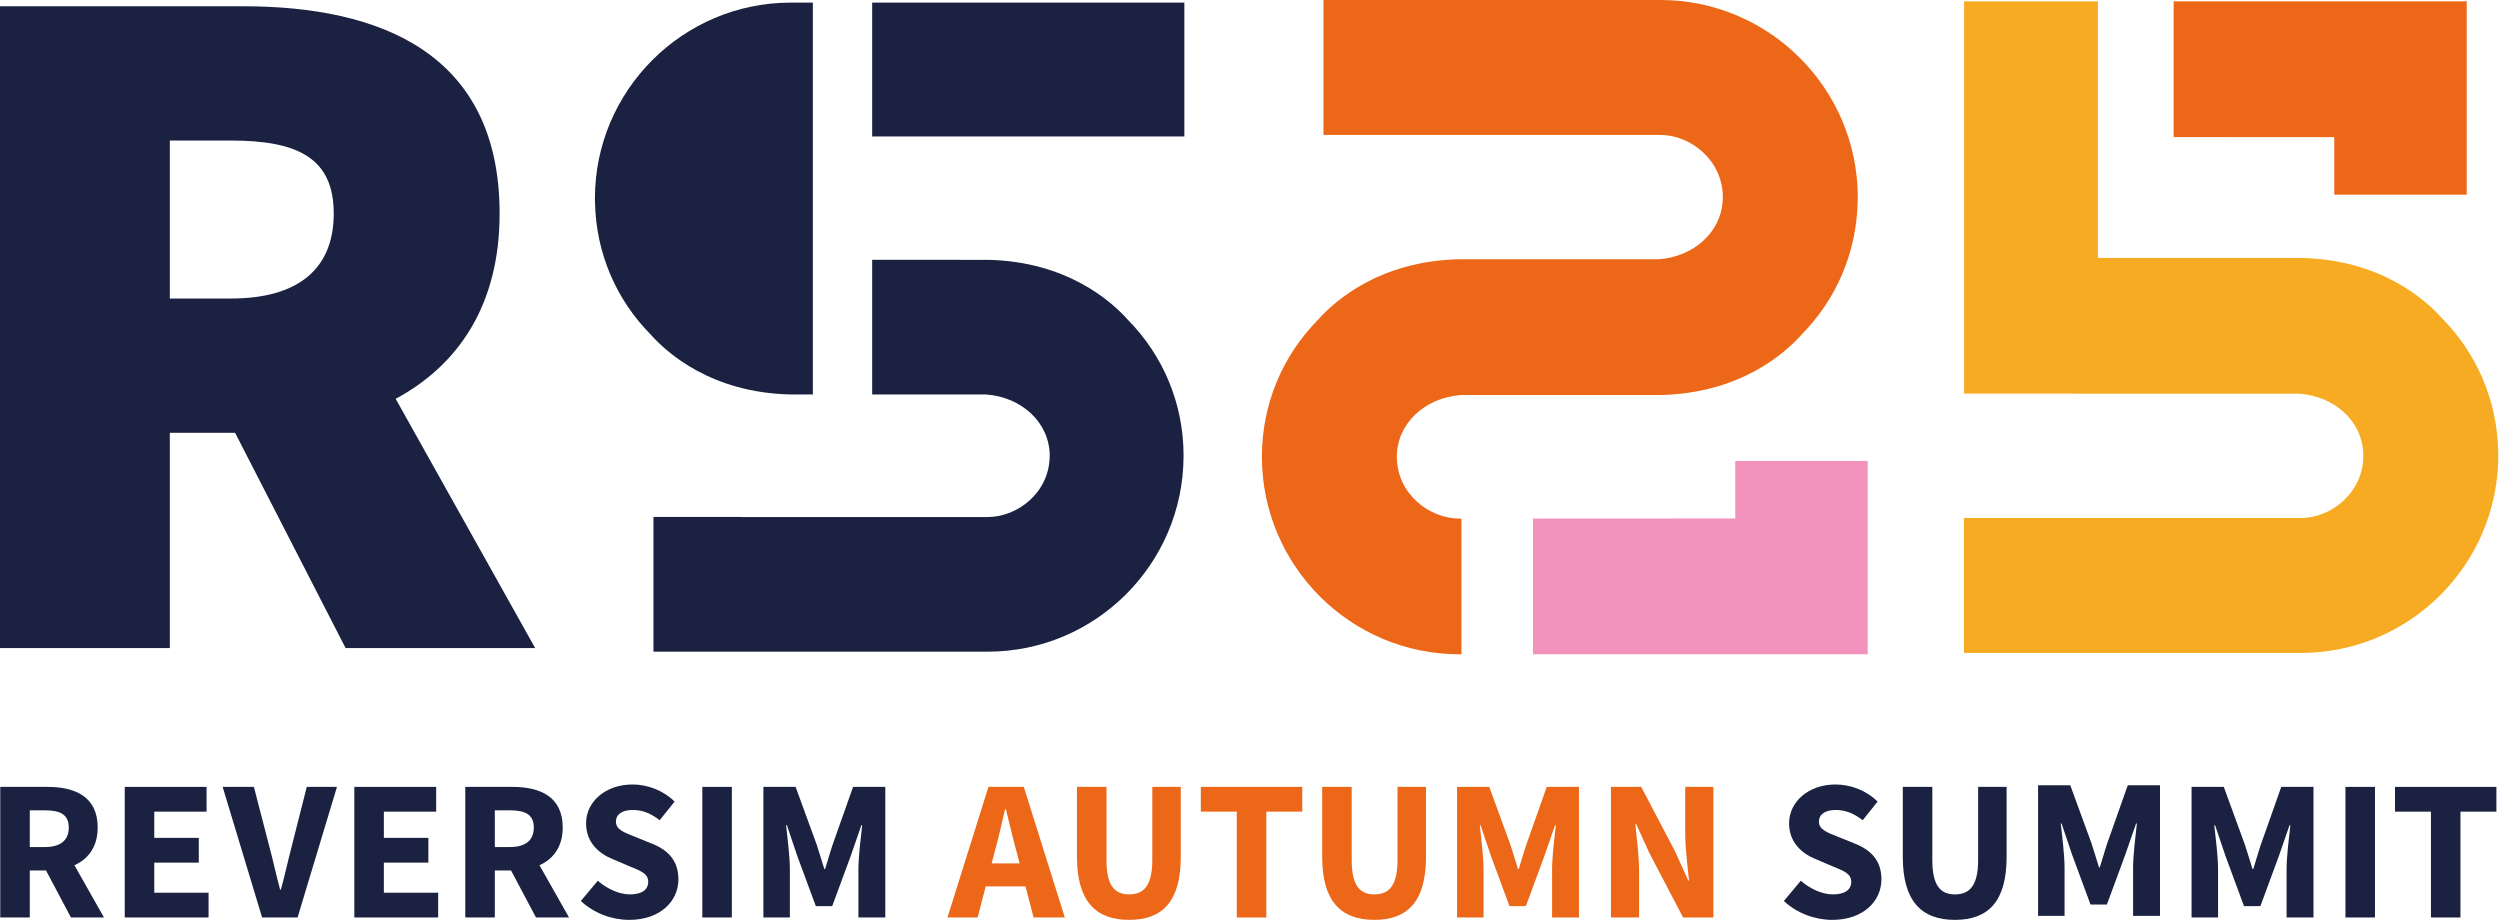
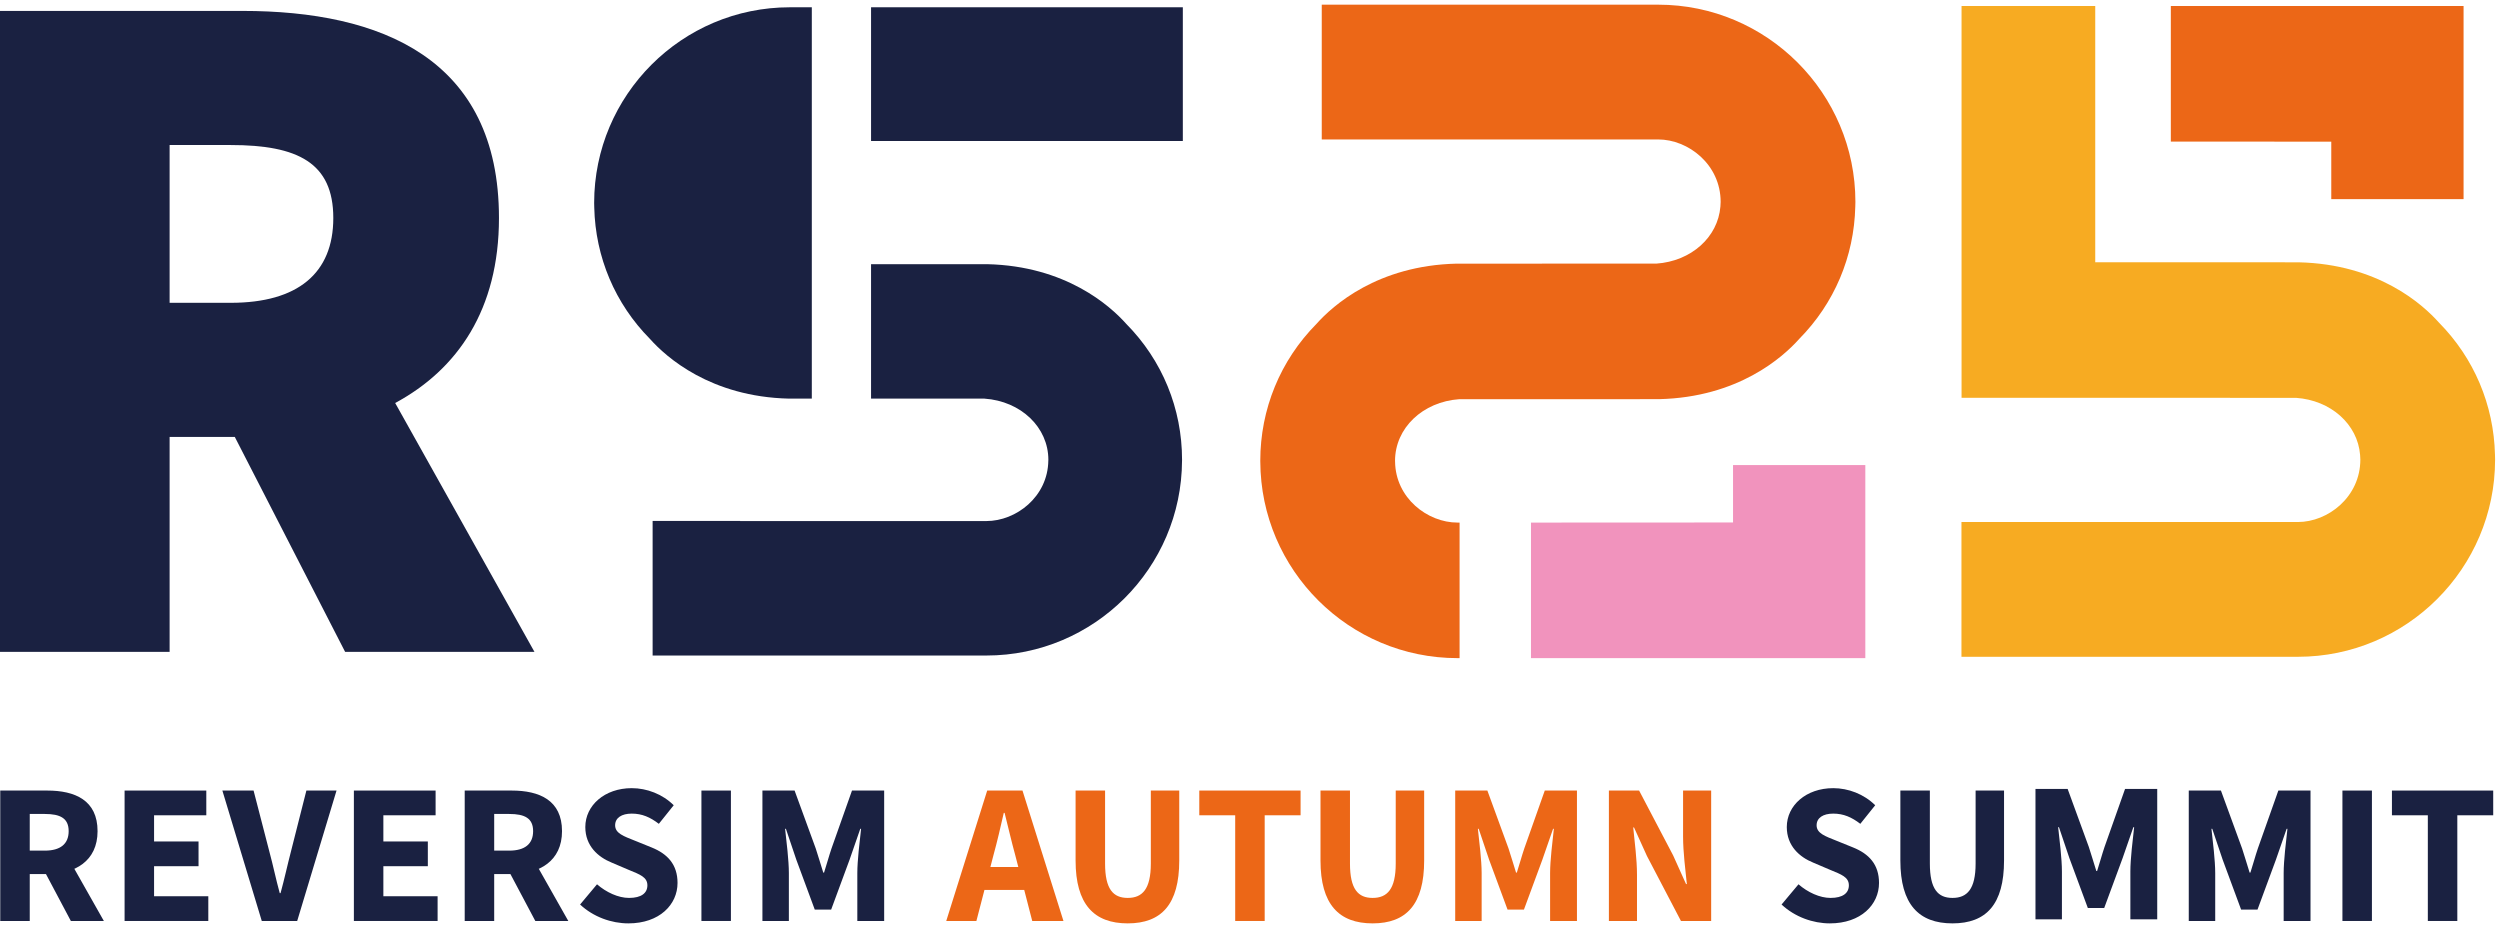
- <svg xmlns="http://www.w3.org/2000/svg" width="1131" height="417" viewBox="0 0 1131 417" fill="none">
-   <path d="M76.829 63.577H104.524C134.899 63.577 150.979 71.62 150.979 96.633C150.979 121.646 134.899 135.048 104.524 135.048H76.829V63.577ZM242.104 293.173L179.004 180.43C207.265 165.209 226.023 138.114 226.023 96.633C226.023 24.269 172.42 2.829 109.884 2.829H0V293.173H76.829V195.796H106.355L156.34 293.173H242.104Z" fill="#1A2141" />
-   <path d="M505.169 61.741C505.19 61.741 505.212 61.737 505.234 61.737H535.8V1.181H505.169H496.177H394.57V61.741H505.169Z" fill="#1A2141" />
-   <path d="M510.174 144.597C502.874 136.41 482.796 118.369 447.181 117.549H445.882L394.57 117.545V178.451L445.882 178.454H445.961C462.481 179.598 474.889 191.454 474.889 206.182C474.889 206.291 474.873 206.395 474.87 206.503C474.681 222.909 460.282 233.91 446.814 233.91H445.882H335.248V233.866H295.625V294.819H326.254H335.248H445.882H446.814C495.58 294.819 535.265 255.231 535.44 206.503C535.441 206.395 535.449 206.29 535.449 206.182C535.449 182.941 526.477 161.091 510.174 144.597Z" fill="#1A2141" />
-   <path d="M357.778 1.181C308.902 1.181 269.141 40.944 269.141 89.818C269.141 90.516 269.174 91.207 269.19 91.901C269.711 114.362 278.601 135.405 294.417 151.404C301.717 159.593 321.789 177.632 357.411 178.449L367.735 178.45V117.545V91.901V61.739V1.181H357.778Z" fill="#1A2141" />
-   <path d="M693.503 234.601V296.001H805.018H814.082H844.955V234.556V208.537H785.03V234.556L693.503 234.601Z" fill="#F193BD" />
-   <path d="M751.117 -0H741.079H638.666H629.603H598.728V61.044H629.538C629.559 61.044 629.58 61.046 629.603 61.046H741.079H751.117C764.785 61.046 779.418 72.42 779.418 89.35C779.418 90.06 779.363 90.756 779.307 91.45C778.187 105.305 766.115 116.201 750.256 117.298L741.079 117.3L661.16 117.304H659.851C623.954 118.13 603.715 136.317 596.356 144.569C579.926 161.197 570.882 183.221 570.882 206.65C570.882 206.76 570.89 206.866 570.891 206.974C571.067 256.094 611.068 296.001 660.222 296.001H661.16V234.601H660.222C646.646 234.601 632.133 223.512 631.942 206.974C631.941 206.865 631.923 206.76 631.923 206.65C631.923 191.804 644.428 179.853 661.082 178.698H661.16L741.079 178.696L751.486 178.694C787.392 177.87 807.623 159.686 814.98 151.432C830.923 135.305 839.883 114.093 840.408 91.45C840.424 90.75 840.459 90.053 840.459 89.35C840.459 40.082 800.381 -0 751.117 -0Z" fill="#EC6717" />
-   <path d="M1130.18 203.942C1129.65 181.299 1120.69 160.087 1104.75 143.961C1097.39 135.706 1077.16 117.521 1041.26 116.698L1030.85 116.697L949.103 116.694V0.609H888.543V139.578C888.543 139.606 888.547 139.633 888.547 139.659V178.066H937.691V178.089L1030.85 178.093L1040.03 178.094C1055.89 179.191 1067.96 190.087 1069.08 203.942C1069.13 204.637 1069.19 205.333 1069.19 206.041C1069.19 222.973 1054.55 234.346 1040.89 234.346H1030.85H919.373C919.351 234.346 919.331 234.349 919.308 234.349H888.5V295.393H919.373H928.436H1030.85H1040.89C1090.15 295.393 1130.23 255.31 1130.23 206.041C1130.23 205.338 1130.19 204.642 1130.18 203.942Z" fill="#F7AB22" />
-   <path d="M983.343 62.008V0.608H1076.01H1085.07H1115.95V62.054V88.072H1056.02V62.054L983.343 62.008Z" fill="#EC6717" />
-   <path d="M18.949 390.285L28.188 381.738L47.042 415.066H32.094L18.949 390.285ZM20.304 383.201C27.329 383.201 31.104 380.194 31.104 374.385C31.104 368.542 27.329 366.592 20.304 366.592H13.472V383.201H20.304ZM0.114 355.986H21.392C33.922 355.986 44.193 360.337 44.193 374.385C44.193 387.961 33.922 393.805 21.392 393.805H13.472V415.066H0.114V355.986Z" fill="#1A2141" />
-   <path d="M56.434 355.986H93.45V367.189H69.791V379.052H89.932V390.254H69.791V403.865H94.358V415.066H56.434V355.986Z" fill="#1A2141" />
-   <path d="M100.725 355.986H114.861L121.982 383.517C123.741 389.98 124.925 395.942 126.715 402.461H127.078C128.87 395.942 130.127 389.98 131.811 383.517L138.785 355.986H152.441L134.621 415.066H118.575L100.725 355.986Z" fill="#1A2141" />
-   <path d="M160.299 355.986H197.315V367.189H173.656V379.052H193.797V390.254H173.656V403.865H198.223V415.066H160.299V355.986Z" fill="#1A2141" />
-   <path d="M229.336 390.285L238.574 381.738L257.429 415.066H242.481L229.336 390.285ZM230.69 383.201C237.716 383.201 241.49 380.194 241.49 374.385C241.49 368.542 237.716 366.592 230.69 366.592H223.858V383.201H230.69ZM210.501 355.986H231.778C244.309 355.986 254.58 360.337 254.58 374.385C254.58 387.961 244.309 393.805 231.778 393.805H223.858V415.066H210.501V355.986Z" fill="#1A2141" />
-   <path d="M262.768 407.613L270.438 398.449C274.638 402.105 280.089 404.622 284.95 404.622C290.526 404.622 293.254 402.426 293.254 398.92C293.254 395.201 289.894 394.006 284.733 391.885L277.057 388.612C270.936 386.122 265.134 381.093 265.134 372.509C265.134 362.718 273.881 354.9 286.177 354.9C292.981 354.9 300.096 357.582 305.182 362.642L298.44 371.06C294.548 368.073 290.848 366.433 286.177 366.433C281.573 366.433 278.64 368.352 278.64 371.73C278.64 375.353 282.505 376.669 287.662 378.724L295.189 381.772C302.405 384.688 306.909 389.493 306.909 397.842C306.909 407.654 298.729 416.154 284.65 416.154C276.964 416.154 268.793 413.244 262.768 407.613Z" fill="#1A2141" />
-   <path d="M317.729 355.986H331.086V415.066H317.729V355.986Z" fill="#1A2141" />
-   <path d="M345.359 355.986H359.931L369.517 382.237C370.699 385.724 371.735 389.509 372.918 393.145H373.282C374.465 389.509 375.466 385.724 376.65 382.237L385.935 355.986H400.509V415.066H388.347V393.385C388.347 387.626 389.425 379.029 390.054 373.313H389.691L384.845 387.294L376.491 409.928H369.077L360.707 387.294L355.995 373.313H355.633C356.261 379.029 357.339 387.626 357.339 393.385V415.066H345.359V355.986Z" fill="#1A2141" />
-   <path d="M440.862 390.613H469.288V400.994H440.862V390.613ZM447.182 355.988H463.165L481.719 415.066H467.583L459.855 385.145C458.211 379.24 456.634 372.253 455.056 366.09H454.694C453.266 372.329 451.687 379.24 450.045 385.145L442.285 415.066H428.63L447.182 355.988Z" fill="#EC6717" />
-   <path d="M487.221 387.689V355.988H500.577V389.056C500.577 400.624 504.221 404.622 510.833 404.622C517.475 404.622 521.301 400.624 521.301 389.056V355.988H534.177V387.689C534.177 407.526 526.117 416.154 510.833 416.154C495.547 416.154 487.221 407.526 487.221 387.689Z" fill="#EC6717" />
-   <path d="M559.517 367.189H543.256V355.986H589.135V367.189H572.875V415.066H559.517V367.189Z" fill="#EC6717" />
-   <path d="M598.156 387.689V355.988H611.511V389.056C611.511 400.624 615.158 404.622 621.768 404.622C628.411 404.622 632.238 400.624 632.238 389.056V355.988H645.114V387.689C645.114 407.526 637.054 416.154 621.768 416.154C606.483 416.154 598.156 407.526 598.156 387.689Z" fill="#EC6717" />
-   <path d="M659.176 355.986H673.746L683.334 382.237C684.517 385.724 685.55 389.509 686.733 393.145H687.096C688.28 389.509 689.282 385.724 690.466 382.237L699.752 355.986H714.325V415.066H702.162V393.385C702.162 387.626 703.24 379.029 703.87 373.313H703.508L698.661 387.294L690.306 409.928H682.894L674.526 387.294L669.812 373.313H669.449C670.078 379.029 671.156 387.626 671.156 393.385V415.066H659.176V355.986Z" fill="#EC6717" />
-   <path d="M728.795 355.986H742.483L757.898 385.37L763.742 398.349H764.103C763.472 392.1 762.396 383.822 762.396 376.858V355.986H775.123V415.066H761.436L746.022 385.608L740.178 372.704H739.816C740.444 379.22 741.522 387.136 741.522 394.098V415.066H728.795V355.986Z" fill="#EC6717" />
-   <path d="M807.014 407.613L814.683 398.449C818.884 402.105 824.335 404.622 829.195 404.622C834.772 404.622 837.499 402.426 837.499 398.92C837.499 395.201 834.14 394.006 828.979 391.885L821.302 388.612C815.182 386.122 809.38 381.093 809.38 372.509C809.38 362.718 818.127 354.9 830.423 354.9C837.227 354.9 844.34 357.582 849.427 362.642L842.686 371.06C838.792 368.073 835.094 366.433 830.423 366.433C825.818 366.433 822.886 368.352 822.886 371.73C822.886 375.353 826.751 376.669 831.907 378.724L839.434 381.772C846.648 384.688 851.155 389.493 851.155 397.842C851.155 407.654 842.975 416.154 828.896 416.154C821.208 416.154 813.039 413.244 807.014 407.613Z" fill="#1A2141" />
-   <path d="M860.828 387.689V355.988H874.185V389.056C874.185 400.624 877.831 404.622 884.44 404.622C891.083 404.622 894.909 400.624 894.909 389.056V355.988H907.787V387.689C907.787 407.526 899.725 416.154 884.44 416.154C869.155 416.154 860.828 407.526 860.828 387.689Z" fill="#1A2141" />
-   <path d="M991.467 355.986H1006.04L1015.63 382.237C1016.81 385.724 1017.84 389.509 1019.03 393.145H1019.39C1020.57 389.509 1021.57 385.724 1022.76 382.237L1032.04 355.986H1046.62V415.066H1034.45V393.385C1034.45 387.626 1035.53 379.029 1036.16 373.313H1035.8L1030.95 387.294L1022.6 409.928H1015.19L1006.82 387.294L1002.1 373.313H1001.74C1002.37 379.029 1003.45 387.626 1003.45 393.385V415.066H991.467V355.986Z" fill="#1A2141" />
-   <path d="M922.027 355.254H936.599L946.186 381.505C947.369 384.991 948.403 388.777 949.586 392.413H949.95C951.133 388.777 952.134 384.991 953.318 381.505L962.603 355.254H977.178V414.334H965.014V392.653C965.014 386.894 966.093 378.297 966.723 372.581H966.361L961.513 386.562L953.159 409.195H945.746L937.378 386.562L932.665 372.581H932.302C932.93 378.297 934.007 386.894 934.007 392.653V414.334H922.027V355.254Z" fill="#1A2141" />
-   <path d="M1061.08 355.986H1074.43V415.066H1061.08V355.986Z" fill="#1A2141" />
-   <path d="M1099.76 367.189H1083.5V355.986H1129.37V367.189H1113.11V415.066H1099.76V367.189Z" fill="#1A2141" />
+ <svg xmlns="http://www.w3.org/2000/svg" width="393" height="146" viewBox="0 0 393 146" fill="none">
+   <path d="M26.663 22.799H36.273C46.815 22.799 52.395 25.59 52.395 34.27C52.395 42.951 46.815 47.602 36.273 47.602H26.663V22.799ZM84.019 102.477L62.121 63.351C71.928 58.069 78.438 48.666 78.438 34.27C78.438 9.157 59.836 1.717 38.134 1.717H0V102.477H26.663V68.683H36.909L54.255 102.477H84.019Z" fill="#1A2141" />
+   <path d="M175.311 22.161C175.319 22.161 175.326 22.16 175.334 22.16H185.941V1.145H175.311H172.191H136.93V22.161H175.311Z" fill="#1A2141" />
+   <path d="M177.048 50.915C174.515 48.074 167.547 41.813 155.187 41.529H154.736L136.929 41.527V62.664L154.736 62.665H154.764C160.497 63.062 164.803 67.176 164.803 72.288C164.803 72.326 164.797 72.362 164.796 72.399C164.731 78.092 159.734 81.91 155.06 81.91H154.736H116.342V81.895H102.592V103.048H113.221H116.342H154.736H155.06C171.983 103.048 185.755 89.309 185.816 72.399C185.816 72.362 185.819 72.325 185.819 72.288C185.819 64.222 182.706 56.639 177.048 50.915Z" fill="#1A2141" />
+   <path d="M124.162 1.145C107.2 1.145 93.401 14.944 93.401 31.906C93.401 32.148 93.413 32.388 93.418 32.628C93.599 40.423 96.684 47.726 102.173 53.278C104.706 56.12 111.672 62.38 124.034 62.664L127.617 62.664V41.528V32.628V22.161V1.145H124.162Z" fill="#1A2141" />
+   <path d="M240.67 82.15V103.458H279.369H282.515H293.229V82.134V73.105H272.433V82.134L240.67 82.15Z" fill="#F193BD" />
+   <path d="M260.664 0.735H257.181H221.64H218.495H207.78V21.919H218.472C218.479 21.919 218.487 21.921 218.495 21.921H257.181H260.664C265.407 21.921 270.486 25.867 270.486 31.743C270.486 31.989 270.467 32.231 270.447 32.472C270.058 37.28 265.869 41.061 260.366 41.442L257.181 41.442L229.446 41.444H228.992C216.534 41.731 209.511 48.042 206.957 50.906C201.255 56.676 198.116 64.319 198.116 72.45C198.116 72.488 198.119 72.525 198.119 72.563C198.181 89.609 212.062 103.458 229.12 103.458H229.446V82.15H229.12C224.409 82.15 219.372 78.302 219.306 72.563C219.306 72.525 219.3 72.488 219.3 72.45C219.3 67.298 223.639 63.151 229.419 62.75H229.446L257.181 62.749L260.792 62.748C273.253 62.462 280.274 56.152 282.827 53.287C288.36 47.691 291.469 40.33 291.651 32.472C291.657 32.229 291.669 31.987 291.669 31.743C291.669 14.645 277.76 0.735 260.664 0.735Z" fill="#EC6717" />
+   <path d="M392.212 71.51C392.03 63.653 388.92 56.291 383.387 50.695C380.834 47.83 373.813 41.519 361.353 41.234L357.741 41.233L329.372 41.232V0.947H308.356V49.174C308.356 49.184 308.357 49.193 308.357 49.202V62.531H325.412V62.538L357.741 62.54L360.926 62.54C366.429 62.921 370.619 66.702 371.008 71.51C371.027 71.751 371.046 71.993 371.046 72.239C371.046 78.115 365.968 82.062 361.224 82.062H357.741H319.055C319.047 82.062 319.04 82.063 319.032 82.063H308.341V103.247H319.055H322.2H357.741H361.224C378.321 103.247 392.229 89.337 392.229 72.239C392.229 71.995 392.217 71.753 392.212 71.51Z" fill="#F7AB22" />
+   <path d="M341.254 22.255V0.947H373.413H376.558H387.273V22.27V31.3H366.476V22.27L341.254 22.255Z" fill="#EC6717" />
+   <path d="M6.576 136.177L9.782 133.211L16.326 144.777H11.138L6.576 136.177ZM7.046 133.719C9.484 133.719 10.794 132.676 10.794 130.659C10.794 128.632 9.484 127.955 7.046 127.955H4.676V133.719H7.046ZM0.04 124.275H7.424C11.773 124.275 15.337 125.784 15.337 130.659C15.337 135.371 11.773 137.399 7.424 137.399H4.676V144.777H0.04V124.275Z" fill="#1A2141" />
+   <path d="M19.585 124.275H32.431V128.162H24.22V132.279H31.21V136.167H24.22V140.89H32.746V144.777H19.585V124.275Z" fill="#1A2141" />
+   <path d="M34.956 124.275H39.862L42.333 133.829C42.943 136.071 43.354 138.141 43.976 140.403H44.102C44.724 138.141 45.16 136.071 45.744 133.829L48.164 124.275H52.903L46.719 144.777H41.151L34.956 124.275Z" fill="#1A2141" />
+   <path d="M55.63 124.275H68.476V128.162H60.265V132.279H67.255V136.167H60.265V140.89H68.791V144.777H55.63V124.275Z" fill="#1A2141" />
+   <path d="M79.588 136.177L82.794 133.211L89.337 144.777H84.15L79.588 136.177ZM80.058 133.719C82.496 133.719 83.806 132.676 83.806 130.659C83.806 128.632 82.496 127.955 80.058 127.955H77.687V133.719H80.058ZM73.052 124.275H80.436C84.784 124.275 88.349 125.784 88.349 130.659C88.349 135.371 84.784 137.399 80.436 137.399H77.687V144.777H73.052V124.275Z" fill="#1A2141" />
+   <path d="M91.189 142.191L93.851 139.011C95.309 140.28 97.201 141.153 98.888 141.153C100.823 141.153 101.769 140.391 101.769 139.174C101.769 137.884 100.603 137.469 98.812 136.733L96.148 135.597C94.024 134.733 92.011 132.988 92.011 130.009C92.011 126.611 95.046 123.898 99.313 123.898C101.675 123.898 104.144 124.829 105.909 126.585L103.569 129.506C102.218 128.469 100.934 127.9 99.313 127.9C97.716 127.9 96.698 128.566 96.698 129.739C96.698 130.996 98.039 131.452 99.829 132.166L102.441 133.223C104.945 134.235 106.508 135.903 106.508 138.8C106.508 142.205 103.669 145.155 98.784 145.155C96.116 145.155 93.281 144.145 91.189 142.191Z" fill="#1A2141" />
+   <path d="M110.264 124.275H114.899V144.777H110.264V124.275Z" fill="#1A2141" />
+   <path d="M119.853 124.275H124.91L128.236 133.384C128.646 134.594 129.006 135.908 129.416 137.17H129.543C129.953 135.908 130.301 134.594 130.712 133.384L133.934 124.275H138.991V144.777H134.771V137.253C134.771 135.255 135.145 132.271 135.363 130.287H135.237L133.555 135.139L130.656 142.994H128.083L125.179 135.139L123.544 130.287H123.418C123.636 132.271 124.01 135.255 124.01 137.253V144.777H119.853V124.275Z" fill="#1A2141" />
+   <path d="M152.995 136.291H162.86V139.894H152.995V136.291ZM155.188 124.275H160.735L167.174 144.777H162.268L159.586 134.394C159.016 132.344 158.468 129.92 157.921 127.781H157.795C157.3 129.946 156.752 132.344 156.182 134.394L153.489 144.777H148.75L155.188 124.275Z" fill="#EC6717" />
+   <path d="M169.083 135.277V124.275H173.718V135.751C173.718 139.766 174.983 141.153 177.277 141.153C179.582 141.153 180.91 139.766 180.91 135.751V124.275H185.378V135.277C185.378 142.161 182.581 145.155 177.277 145.155C171.973 145.155 169.083 142.161 169.083 135.277Z" fill="#EC6717" />
+   <path d="M194.173 128.162H188.529V124.275H204.451V128.162H198.808V144.777H194.173V128.162Z" fill="#EC6717" />
+   <path d="M207.582 135.277V124.275H212.217V135.751C212.217 139.766 213.482 141.153 215.776 141.153C218.081 141.153 219.409 139.766 219.409 135.751V124.275H223.878V135.277C223.878 142.161 221.081 145.155 215.776 145.155C210.472 145.155 207.582 142.161 207.582 135.277Z" fill="#EC6717" />
+   <path d="M228.758 124.275H233.814L237.142 133.384C237.552 134.594 237.911 135.908 238.321 137.17H238.447C238.858 135.908 239.206 134.594 239.617 133.384L242.839 124.275H247.897V144.777H243.676V137.253C243.676 135.255 244.05 132.271 244.268 130.287H244.143L242.461 135.139L239.561 142.994H236.989L234.085 135.139L232.449 130.287H232.323C232.541 132.271 232.915 135.255 232.915 137.253V144.777H228.758V124.275Z" fill="#EC6717" />
+   <path d="M252.918 124.275H257.668L263.018 134.472L265.046 138.976H265.171C264.952 136.807 264.579 133.935 264.579 131.518V124.275H268.995V144.777H264.246L258.896 134.554L256.868 130.076H256.743C256.961 132.337 257.335 135.084 257.335 137.501V144.777H252.918V124.275Z" fill="#EC6717" />
+   <path d="M280.062 142.191L282.724 139.011C284.182 140.28 286.074 141.153 287.76 141.153C289.696 141.153 290.642 140.391 290.642 139.174C290.642 137.884 289.476 137.469 287.685 136.733L285.021 135.597C282.897 134.733 280.884 132.988 280.884 130.009C280.884 126.611 283.919 123.898 288.186 123.898C290.548 123.898 293.016 124.829 294.781 126.585L292.442 129.506C291.091 128.469 289.807 127.9 288.186 127.9C286.588 127.9 285.571 128.566 285.571 129.739C285.571 130.996 286.912 131.452 288.701 132.166L291.313 133.223C293.817 134.235 295.381 135.903 295.381 138.8C295.381 142.205 292.542 145.155 287.657 145.155C284.989 145.155 282.154 144.145 280.062 142.191Z" fill="#1A2141" />
+   <path d="M298.738 135.277V124.275H303.374V135.751C303.374 139.766 304.639 141.153 306.932 141.153C309.238 141.153 310.566 139.766 310.566 135.751V124.275H315.035V135.277C315.035 142.161 312.237 145.155 306.932 145.155C301.628 145.155 298.738 142.161 298.738 135.277Z" fill="#1A2141" />
+   <path d="M344.074 124.275H349.131L352.458 133.384C352.869 134.594 353.228 135.908 353.638 137.17H353.764C354.175 135.908 354.522 134.594 354.933 133.384L358.156 124.275H363.213V144.777H358.992V137.253C358.992 135.255 359.366 132.271 359.585 130.287H359.459L357.777 135.139L354.878 142.994H352.305L349.401 135.139L347.766 130.287H347.64C347.858 132.271 348.232 135.255 348.232 137.253V144.777H344.074V124.275Z" fill="#1A2141" />
+   <path d="M319.977 124.021H325.034L328.36 133.131C328.771 134.34 329.13 135.654 329.54 136.916H329.667C330.077 135.654 330.425 134.34 330.836 133.131L334.058 124.021H339.116V144.523H334.894V136.999C334.894 135.001 335.269 132.017 335.488 130.034H335.362L333.679 134.886L330.78 142.74H328.208L325.304 134.886L323.668 130.034H323.542C323.76 132.017 324.134 135.001 324.134 136.999V144.523H319.977V124.021Z" fill="#1A2141" />
+   <path d="M368.23 124.275H372.866V144.777H368.23V124.275Z" fill="#1A2141" />
+   <path d="M381.655 128.162H376.012V124.275H391.933V128.162H386.29V144.777H381.655V128.162Z" fill="#1A2141" />
</svg>
